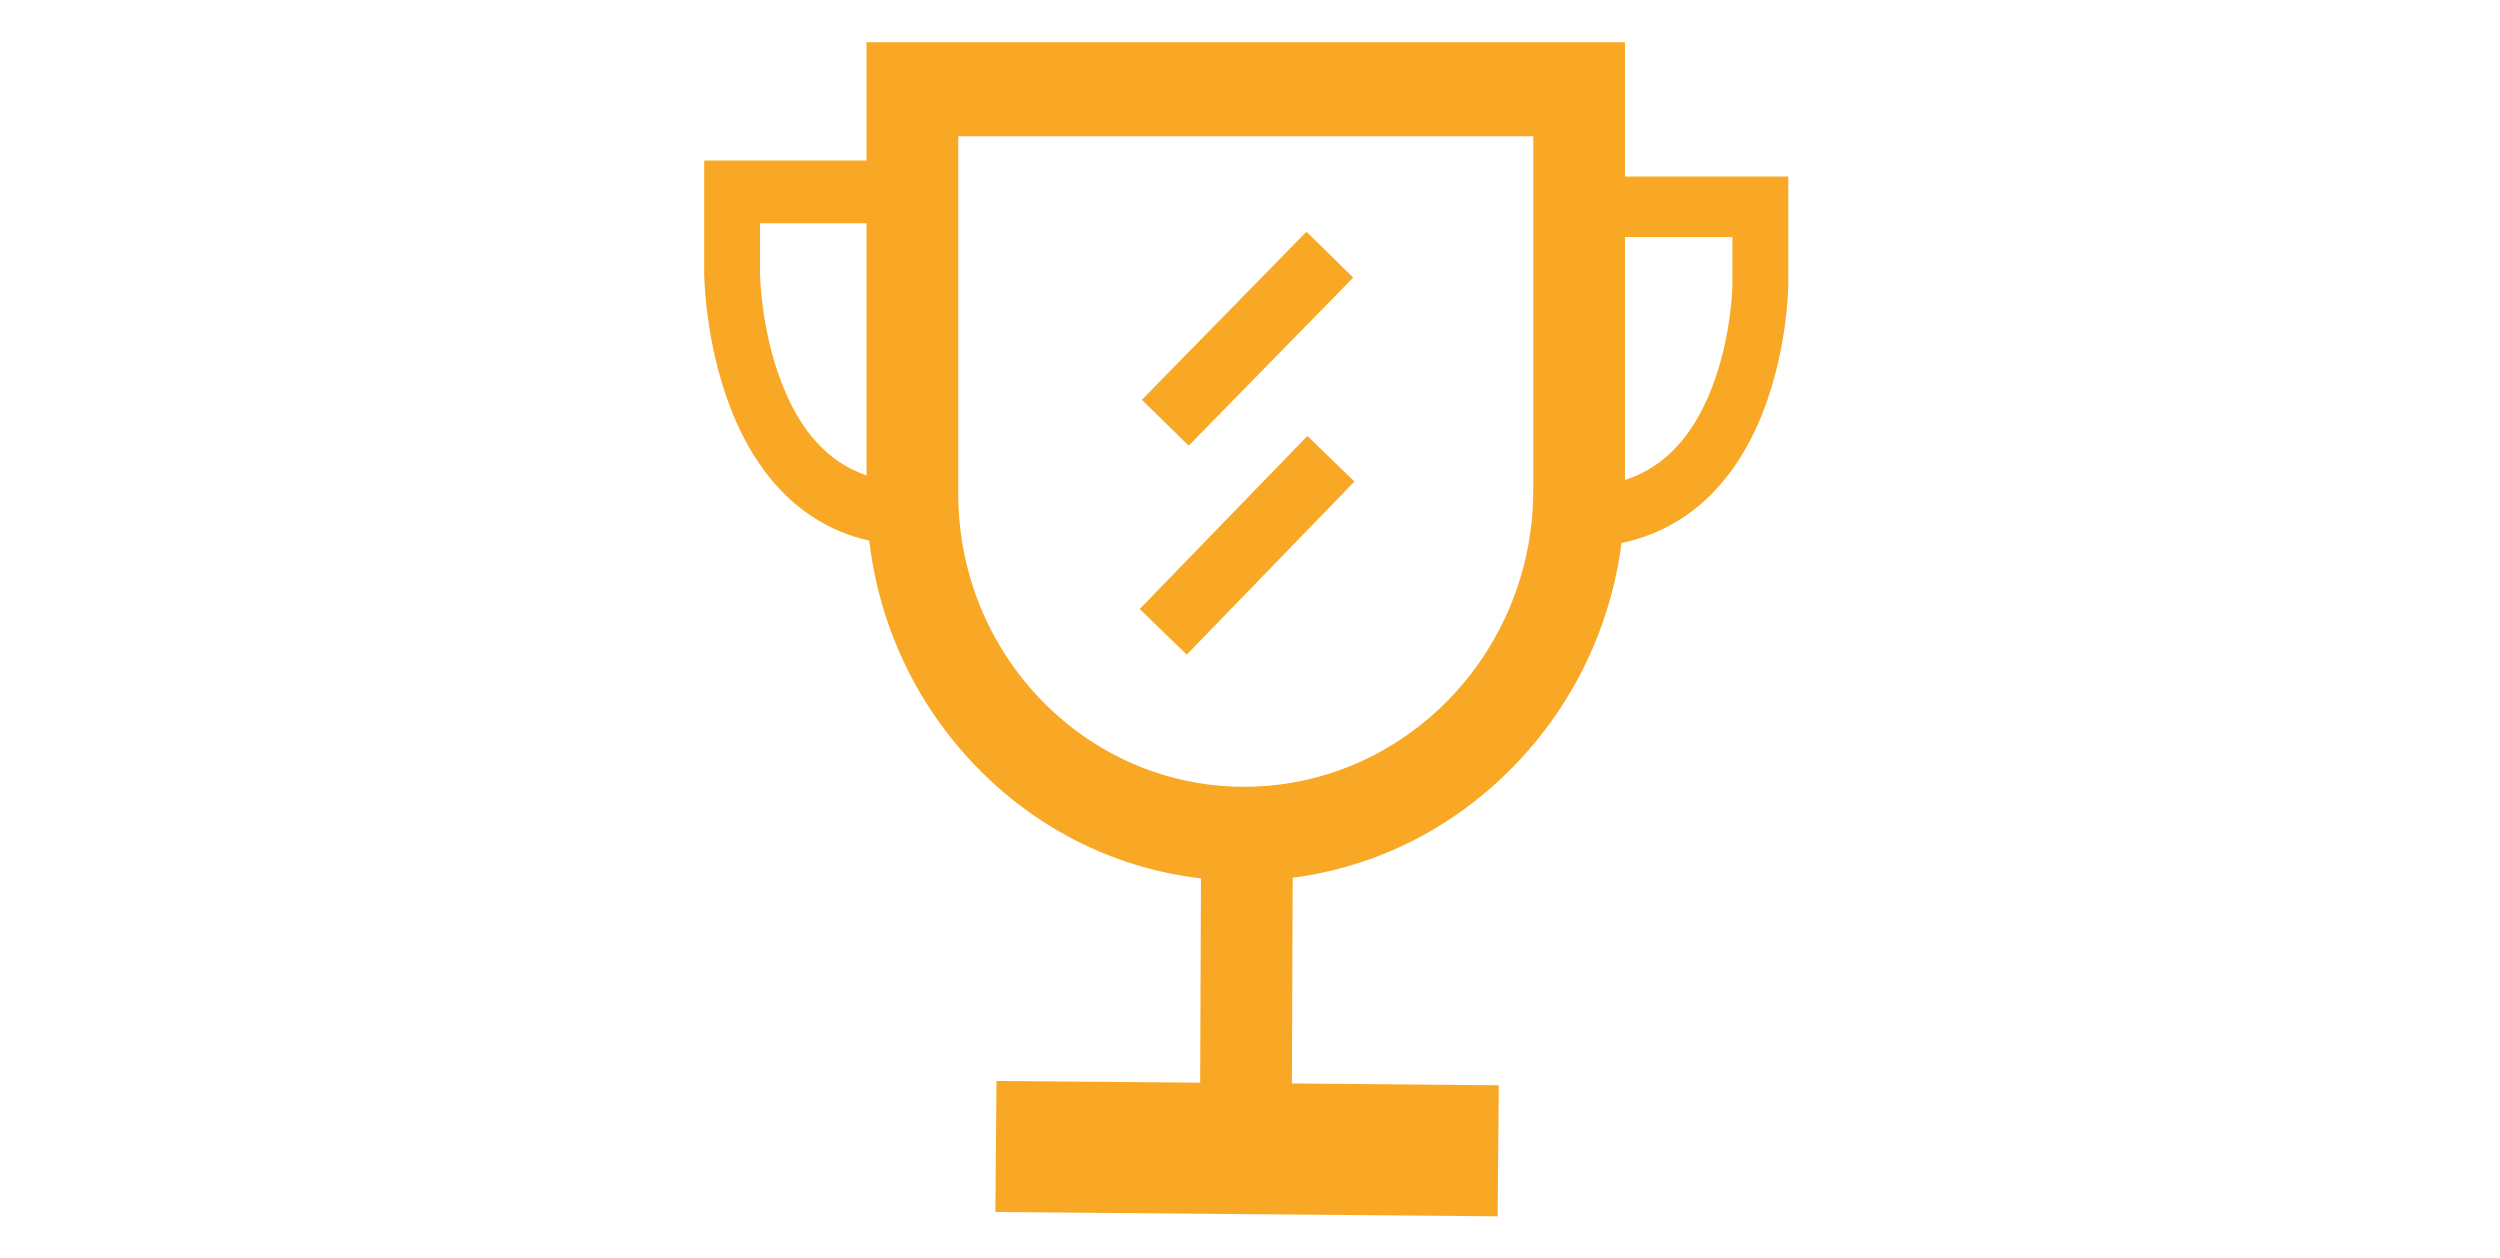
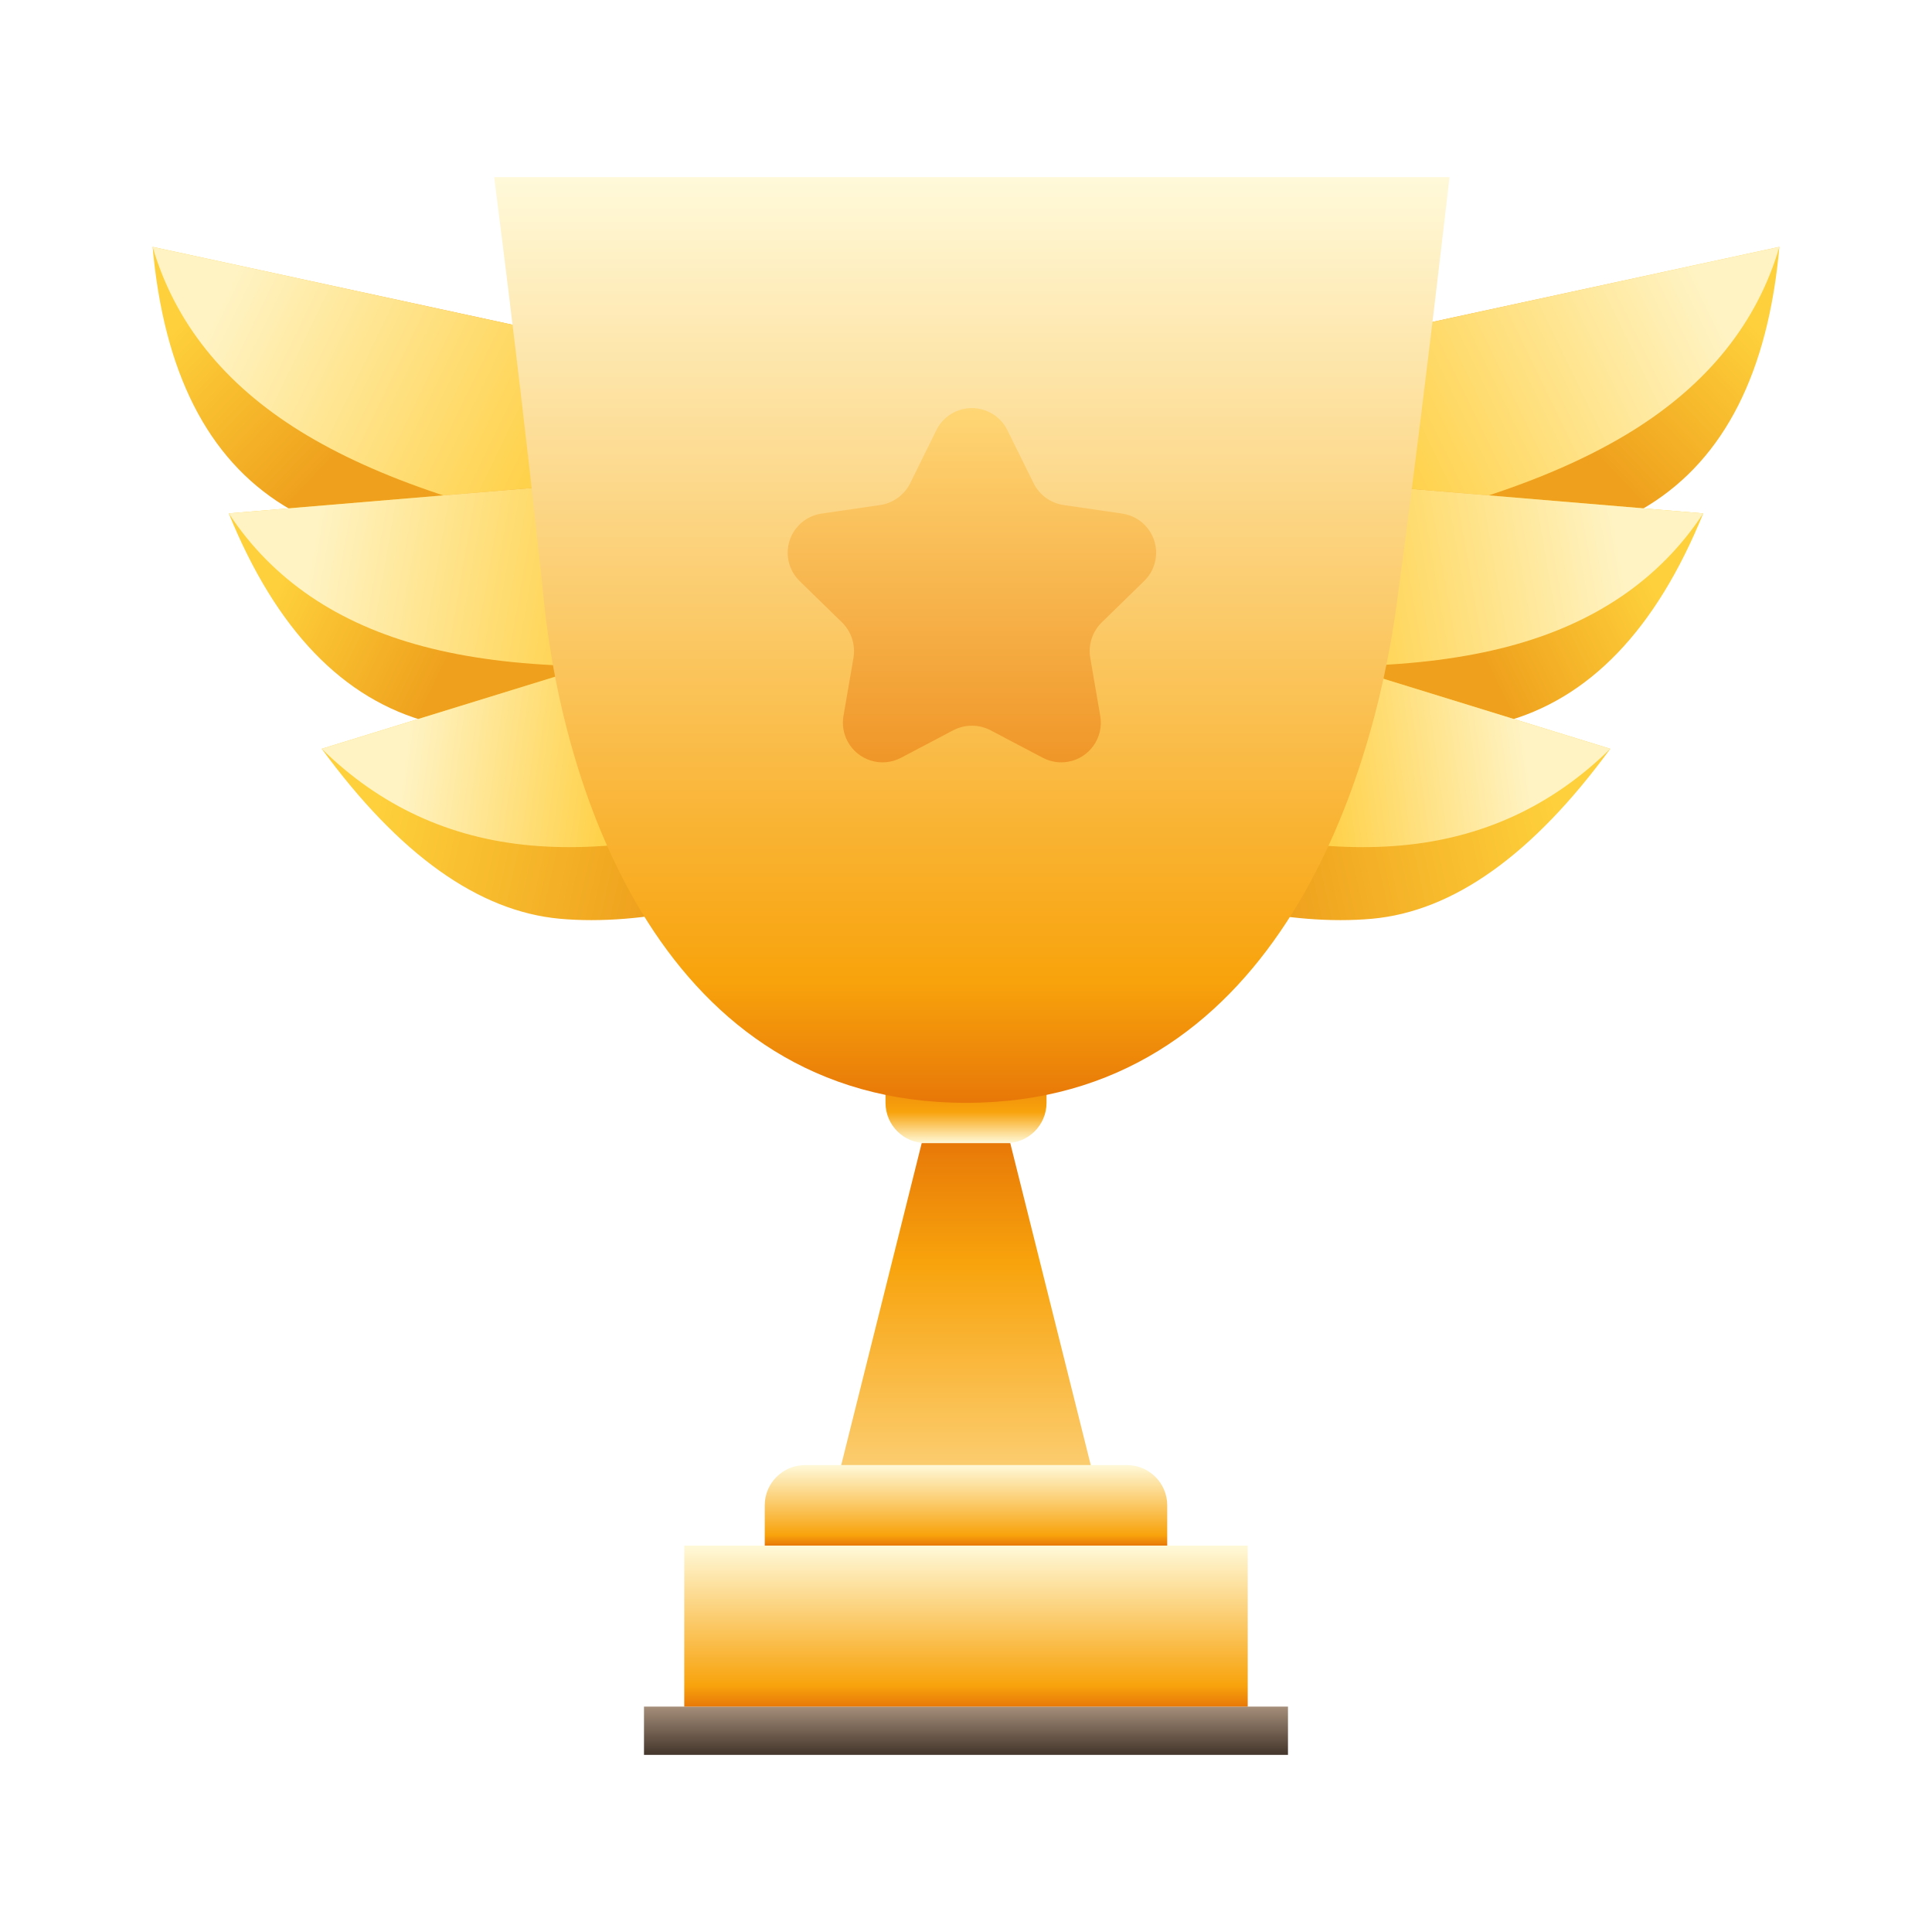
- <svg xmlns="http://www.w3.org/2000/svg" t="1767866585263" class="icon" viewBox="0 0 2035 1024" version="1.1" p-id="1658" width="397.461" height="200">
-   <path d="M2629.938 197.653c3.093-0.107 6.08-0.107 9.173-0.107" fill="#f9a825" p-id="1659" />
-   <path d="M1012.658 717.013c-82.133 0-159.253-32.747-217.28-92.267-58.027-59.52-90.027-138.667-90.027-222.827V34.347h617.387v364.693c0 84.907-32.213 164.8-90.773 224.853s-136.427 93.12-219.307 93.12zM780.018 110.933v290.987c0 131.52 104.32 238.507 232.64 238.507 129.813 0 235.413-108.267 235.413-241.387V110.933H780.018z" fill="#f9a825" p-id="1660" />
-   <path d="M976.668 955.851l1.065-280.853 74.667 0.284-1.066 280.853z" fill="#f9a825" p-id="1661" />
-   <path d="M810.232 986.573l0.917-106.667 408.853 3.514-0.917 106.667zM929.471 325.447l133.969-136.803 38.107 37.317-133.969 136.803zM927.701 495.739l136.527-140.863 38.299 37.12-136.527 140.863zM1285.298 445.44v-49.28c51.52 0 86.72-26.133 107.84-79.68 16.32-41.6 17.067-83.413 17.067-85.12v-38.4h-117.333v-49.28H1455.644v87.893c0 2.133-0.533 52.8-20.693 104.107-12.267 31.253-29.333 56.427-50.667 74.773-26.987 23.147-60.267 34.987-98.987 34.987zM743.004 443.84v-51.093c-51.307 0-86.4-27.093-107.413-82.773-16.32-43.2-16.96-86.613-16.96-88.32v-39.893h116.693v-51.093h-162.133V221.867c0 2.24 0.533 54.827 20.587 108.053 12.267 32.533 29.227 58.56 50.56 77.653 26.88 24 60.053 36.267 98.667 36.267z" fill="#f9a825" p-id="1662" />
+ <svg xmlns="http://www.w3.org/2000/svg" width="24px" height="24px" viewBox="0 0 24 24" version="1.1">
+   <defs>
+     <linearGradient x1="50%" y1="0%" x2="50%" y2="100%" id="linearGradient-1">
+       <stop stop-color="#A58E7A" offset="0%" />
+       <stop stop-color="#43352B" offset="100%" />
+     </linearGradient>
+     <linearGradient x1="50%" y1="0%" x2="50%" y2="99.869%" id="linearGradient-2">
+       <stop stop-color="#FFF9D9" offset="0%" />
+       <stop stop-color="#F8A30C" offset="87.093%" />
+       <stop stop-color="#E87908" offset="100%" />
+     </linearGradient>
+     <linearGradient x1="100%" y1="29.935%" x2="61.074%" y2="58.092%" id="linearGradient-3">
+       <stop stop-color="#FED03B" offset="0%" />
+       <stop stop-color="#EFA11D" offset="100%" />
+     </linearGradient>
+     <linearGradient x1="89.618%" y1="34.258%" x2="14.195%" y2="56.815%" id="linearGradient-4">
+       <stop stop-color="#FFF3C3" offset="0%" />
+       <stop stop-color="#FFD24C" offset="100%" />
+     </linearGradient>
+     <linearGradient x1="100%" y1="31.532%" x2="64.48%" y2="56.533%" id="linearGradient-5">
+       <stop stop-color="#FED03B" offset="0%" />
+       <stop stop-color="#EFA11D" offset="100%" />
+     </linearGradient>
+     <linearGradient x1="89.618%" y1="34.258%" x2="27.991%" y2="53.532%" id="linearGradient-6">
+       <stop stop-color="#FFF3C3" offset="0%" />
+       <stop stop-color="#FFD24C" offset="100%" />
+     </linearGradient>
+     <linearGradient x1="100%" y1="24.981%" x2="45.771%" y2="74.62%" id="linearGradient-7">
+       <stop stop-color="#FED03B" offset="0%" />
+       <stop stop-color="#EFA11D" offset="100%" />
+     </linearGradient>
+     <linearGradient x1="89.618%" y1="26.396%" x2="43.025%" y2="56.066%" id="linearGradient-8">
+       <stop stop-color="#FFF3C3" offset="0%" />
+       <stop stop-color="#FFD24C" offset="100%" />
+     </linearGradient>
+     <linearGradient x1="50%" y1="0%" x2="50%" y2="99.869%" id="linearGradient-9">
+       <stop stop-color="#FFF9D9" offset="0%" />
+       <stop stop-color="#F8A30C" offset="87.093%" />
+       <stop stop-color="#E87908" offset="100%" />
+     </linearGradient>
+     <linearGradient x1="50%" y1="0%" x2="50%" y2="99.869%" id="linearGradient-10">
+       <stop stop-color="#FFF9D9" offset="0%" />
+       <stop stop-color="#F8A30C" offset="38.485%" />
+       <stop stop-color="#E87908" offset="100%" />
+     </linearGradient>
+     <linearGradient x1="50%" y1="0%" x2="50%" y2="168.133%" id="linearGradient-11">
+       <stop stop-color="#E87908" offset="0%" />
+       <stop stop-color="#F8A30C" offset="22.101%" />
+       <stop stop-color="#FFF9D9" offset="100%" />
+     </linearGradient>
+     <linearGradient x1="50%" y1="0%" x2="50%" y2="99.869%" id="linearGradient-12">
+       <stop stop-color="#FFF9D9" offset="0%" />
+       <stop stop-color="#F8A30C" offset="87.093%" />
+       <stop stop-color="#E87908" offset="100%" />
+     </linearGradient>
+     <linearGradient x1="50%" y1="0%" x2="50%" y2="100%" id="linearGradient-13">
+       <stop stop-color="#FFD675" offset="0%" />
+       <stop stop-color="#F09628" offset="100%" />
+     </linearGradient>
+   </defs>
+   <g id="icon/排行榜" stroke="none" stroke-width="1" fill="none" fill-rule="evenodd">
+     <rect id="矩形备份-36" x="0" y="0" width="24" height="24" />
+     <g id="编组-44" transform="translate(1.8958, 2.2)">
+       <path d="M6.104,19 C7.817,19 9.15,19 10.104,19 C11.058,19 12.392,19 14.104,19 L14.104,19.6 C12.369,19.6 11.036,19.6 10.104,19.6 C9.172,19.6 7.839,19.6 6.104,19.6 L6.104,19 Z" id="矩形" fill="url(#linearGradient-1)" />
+       <path d="M6.604,17 C8.103,17 9.269,17 10.104,17 C10.939,17 12.106,17 13.604,17 L13.604,19 C12.086,19 10.92,19 10.104,19 C9.289,19 8.122,19 6.604,19 L6.604,17 Z" id="矩形备份-37" fill="url(#linearGradient-2)" />
+       <g id="编组-43" transform="translate(11.3996, 0.8667)">
+         <g id="编组-42" transform="translate(2.9528, 0)">
+           <path d="M0,1.267 L5.856,0 C5.717,1.556 5.174,2.627 4.227,3.213 C3.28,3.799 1.871,4.212 0,4.454 L0,1.267 Z" id="矩形备份-41" fill="url(#linearGradient-3)" />
+           <path d="M4.54747351e-13,1.267 L5.856,1.48548261e-12 C5.58,0.941 4.968,1.705 4.021,2.291 C3.074,2.877 1.734,3.326 4.54747351e-13,3.637 L4.54747351e-13,1.267 Z" id="矩形" fill="url(#linearGradient-4)" />
+         </g>
+         <g id="编组-42备份" transform="translate(4.4117, 4.5844) rotate(17) translate(-4.4117, -4.5844)translate(1.4837, 2.3573)">
+           <path d="M8.338529e-14,1.267 L5.856,8.997718e-14 C5.717,1.556 5.174,2.627 4.227,3.213 C3.28,3.799 1.871,4.212 8.338529e-14,4.454 L8.338529e-14,1.267 Z" id="矩形备份-41" fill="url(#linearGradient-5)" />
+           <path d="M3.49295806e-13,1.267 L5.856,9.59731289e-13 C5.58,0.941 4.968,1.705 4.021,2.291 C3.074,2.877 1.734,3.326 3.49295806e-13,3.637 L3.49295806e-13,1.267 Z" id="矩形" fill="url(#linearGradient-6)" />
+         </g>
+         <g id="编组-42备份-2" transform="translate(3.354, 6.8849) rotate(32) translate(-3.354, -6.8849)translate(0.854, 4.5565)">
+           <path d="M5.43854999e-14,1.325 L5,1.07556417e-12 C4.881,1.627 4.417,2.746 3.609,3.359 C2.8,3.971 1.597,4.404 5.43854999e-14,4.657 L5.43854999e-14,1.325 Z" id="矩形备份-41" fill="url(#linearGradient-7)" />
+           <path d="M5.63555675e-13,1.325 L5,2.61815467e-12 C4.764,0.984 4.242,1.783 3.433,2.395 C2.625,3.008 1.48,3.477 5.63555675e-13,3.803 L5.63555675e-13,1.325 Z" id="矩形" fill="url(#linearGradient-8)" />
+         </g>
+       </g>
+       <g id="编组-43备份" transform="translate(4.4044, 5.9588) scale(-1, 1) translate(-4.4044, -5.9588)translate(0, 0.8667)">
+         <g id="编组-42" transform="translate(2.9528, 0)">
+           <path d="M0,1.267 L5.856,0 C5.717,1.556 5.174,2.627 4.227,3.213 C3.28,3.799 1.871,4.212 0,4.454 L0,1.267 Z" id="矩形备份-41" fill="url(#linearGradient-3)" />
+           <path d="M4.54747351e-13,1.267 L5.856,1.48548261e-12 C5.58,0.941 4.968,1.705 4.021,2.291 C3.074,2.877 1.734,3.326 4.54747351e-13,3.637 L4.54747351e-13,1.267 Z" id="矩形" fill="url(#linearGradient-4)" />
+         </g>
+         <g id="编组-42备份" transform="translate(4.4117, 4.5844) rotate(17) translate(-4.4117, -4.5844)translate(1.4837, 2.3573)">
+           <path d="M2.72222124e-13,1.267 L5.856,1.29717773e-13 C5.717,1.556 5.174,2.627 4.227,3.213 C3.28,3.799 1.871,4.212 2.72222124e-13,4.454 L2.72222124e-13,1.267 Z" id="矩形备份-41" fill="url(#linearGradient-5)" />
+           <path d="M5.38132641e-13,1.267 L5.856,9.99471882e-13 C5.58,0.941 4.968,1.705 4.021,2.291 C3.074,2.877 1.734,3.326 5.38132641e-13,3.637 L5.38132641e-13,1.267 Z" id="矩形" fill="url(#linearGradient-6)" />
+         </g>
+         <g id="编组-42备份-2" transform="translate(3.354, 6.8849) rotate(32) translate(-3.354, -6.8849)translate(0.854, 4.5565)">
+           <path d="M8.15969122e-14,1.325 L5,2.78700176e-14 C4.881,1.627 4.417,2.746 3.609,3.359 C2.8,3.971 1.597,4.404 8.15969122e-14,4.657 L8.15969122e-14,1.325 Z" id="矩形备份-41" fill="url(#linearGradient-7)" />
+           <path d="M5.90767088e-13,1.325 L5,1.57046052e-12 C4.764,0.984 4.242,1.783 3.433,2.395 C2.625,3.008 1.48,3.477 5.90767088e-13,3.803 L5.90767088e-13,1.325 Z" id="矩形" fill="url(#linearGradient-8)" />
+         </g>
+       </g>
+       <path d="M8.104,16 C8.771,16 9.438,16 10.104,16 C10.771,16 11.438,16 12.104,16 C12.38,16 12.604,16.224 12.604,16.5 L12.604,17 L12.604,17 C11.52,17 10.687,17 10.104,17 C9.522,17 8.689,17 7.604,17 L7.604,16.5 C7.604,16.224 7.828,16 8.104,16 Z" id="矩形备份-38" fill="url(#linearGradient-9)" />
+       <path d="M9.604,11 C9.771,11 9.938,11 10.104,11 C10.271,11 10.438,11 10.604,11 C10.88,11 11.104,11.224 11.104,11.5 L11.104,12 L11.104,12 C10.671,12 10.337,12 10.104,12 C9.871,12 9.538,12 9.104,12 L9.104,11.5 C9.104,11.224 9.328,11 9.604,11 Z" id="矩形备份-39" fill="url(#linearGradient-10)" transform="translate(10.1042, 11.5) rotate(-180) translate(-10.1042, -11.5)" />
+       <polygon id="矩形" fill="url(#linearGradient-11)" points="9.554 12 10.654 12 11.654 16 8.554 16" />
+       <path d="M4.243,0 C6.958,0 8.912,0 10.104,0 C11.297,0 13.299,0 16.111,0 C15.881,1.991 15.663,3.755 15.456,5.293 C15.146,7.6 13.886,11.5 10.104,11.5 C6.322,11.5 5.104,7.6 4.864,5.293 C4.703,3.755 4.497,1.991 4.243,0 Z" id="矩形备份-40" fill="url(#linearGradient-12)" />
+       <path d="M9.945,6.872 L9.296,7.214 C9.055,7.34 8.758,7.247 8.632,7.007 C8.581,6.911 8.564,6.802 8.582,6.695 L8.706,5.973 C8.734,5.81 8.68,5.645 8.562,5.53 L8.037,5.018 C7.843,4.829 7.839,4.517 8.029,4.323 C8.104,4.246 8.203,4.195 8.31,4.18 L9.035,4.074 C9.198,4.051 9.339,3.948 9.412,3.801 L9.736,3.143 C9.857,2.9 10.151,2.8 10.395,2.92 C10.492,2.968 10.57,3.046 10.618,3.143 L10.943,3.801 C11.015,3.948 11.156,4.051 11.319,4.074 L12.045,4.18 C12.313,4.219 12.5,4.468 12.461,4.737 C12.445,4.844 12.395,4.943 12.317,5.018 L11.792,5.53 C11.674,5.645 11.62,5.81 11.648,5.973 L11.772,6.695 C11.818,6.963 11.638,7.217 11.371,7.263 C11.264,7.281 11.155,7.264 11.059,7.214 L10.41,6.872 C10.264,6.796 10.09,6.796 9.945,6.872 Z" id="星形" fill="url(#linearGradient-13)" />
+     </g>
+   </g>
</svg>
